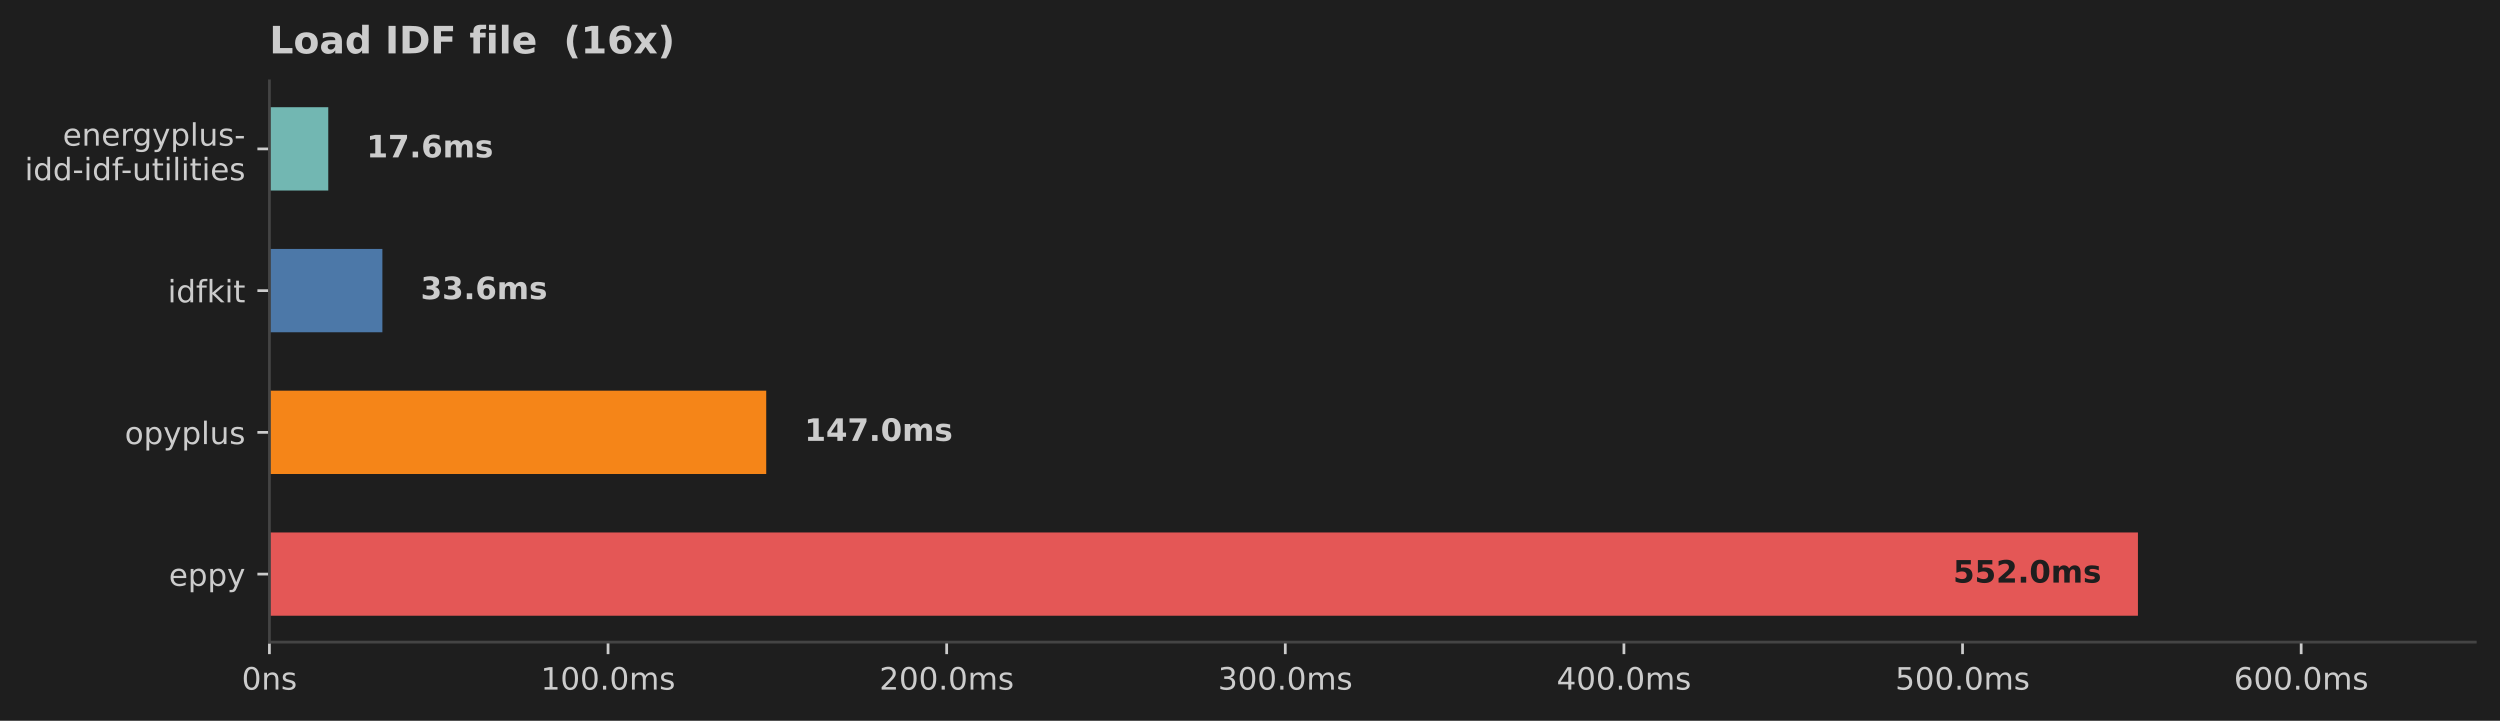
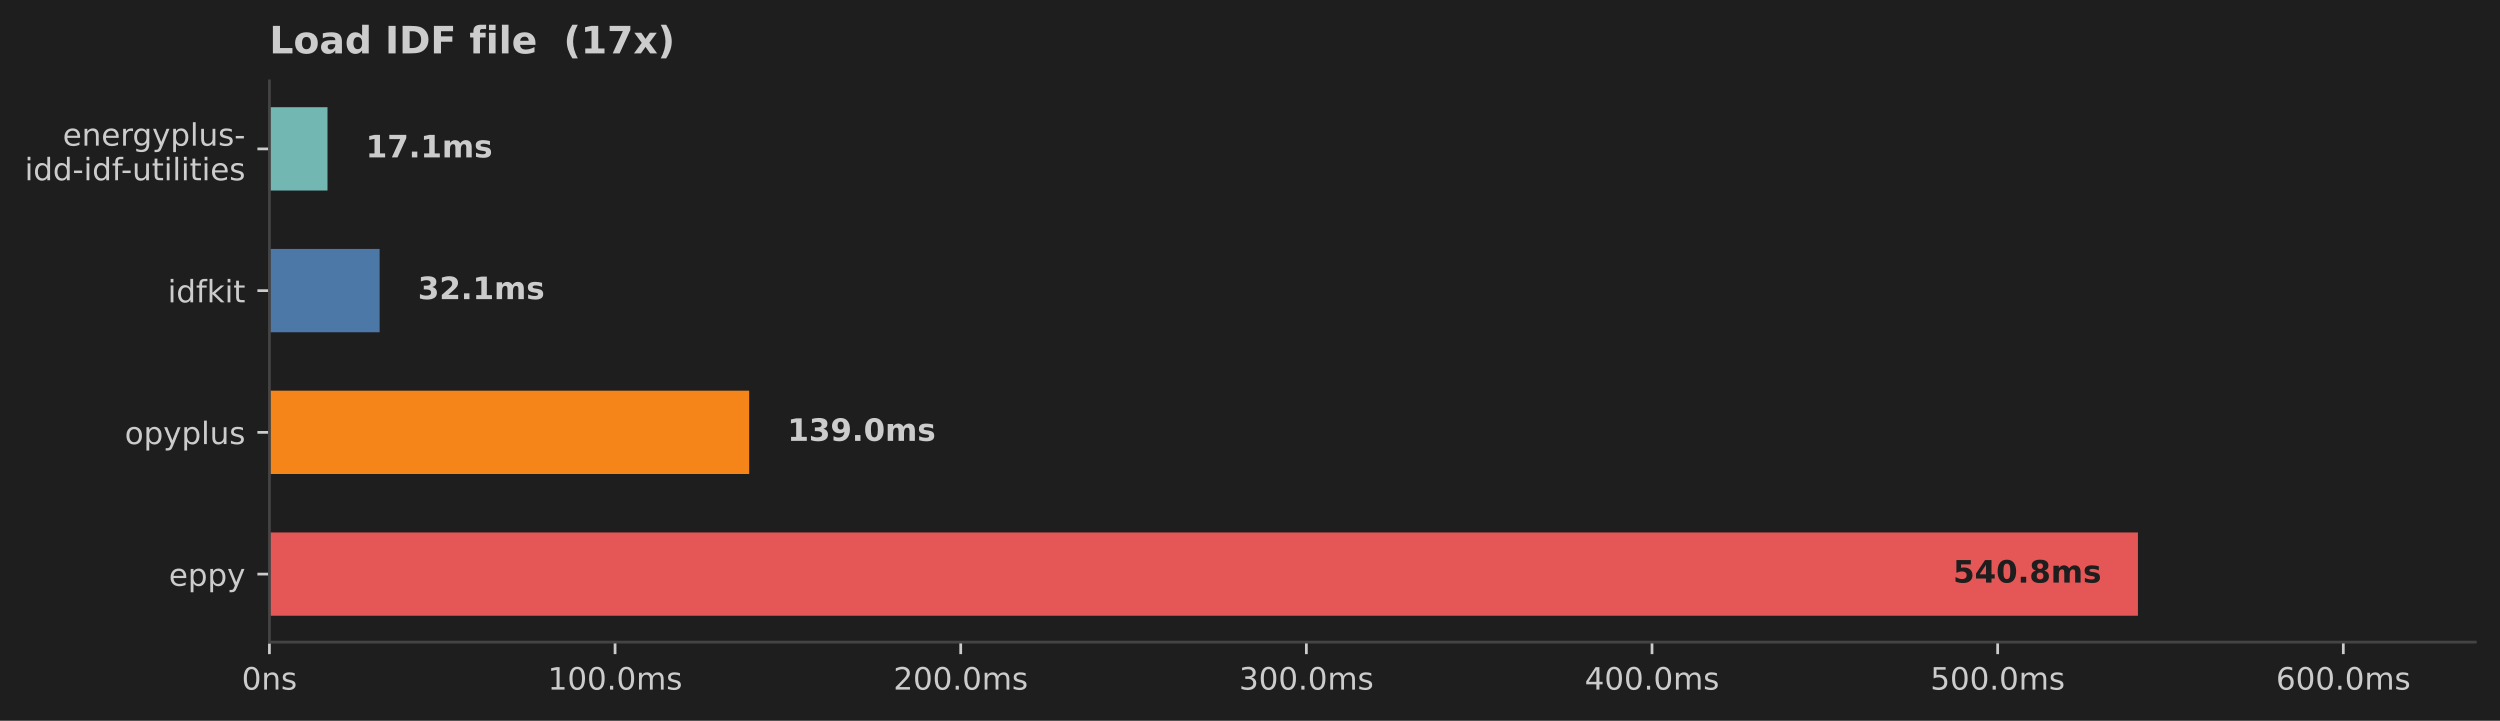
<svg xmlns="http://www.w3.org/2000/svg" xmlns:xlink="http://www.w3.org/1999/xlink" width="728.4pt" height="210pt" viewBox="0 0 728.4 210" version="1.1">
  <defs>
    <style type="text/css">*{stroke-linejoin: round; stroke-linecap: butt}</style>
  </defs>
  <g id="figure_1">
    <g id="patch_1">
      <path d="M 0 210 L 728.4 210 L 728.4 -0 L 0 -0 z " style="fill: #1e1e1e" />
    </g>
    <g id="axes_1">
      <g id="patch_2">
        <path d="M 78.497 187.089 L 721.2 187.089 L 721.2 23.558 L 78.497 23.558 z " style="fill: #1e1e1e" />
      </g>
      <g id="patch_3">
-         <path d="M 78.497 30.992 L 95.894 30.992 L 95.894 55.769 L 78.497 55.769 z " clip-path="url(#p47172f1714)" style="fill: #72b7b2; stroke: #1e1e1e; stroke-width: 0.5; stroke-linejoin: miter" />
+         <path d="M 78.497 30.992 L 95.671 30.992 L 95.671 55.769 L 78.497 55.769 z " clip-path="url(#pecf64090fb)" style="fill: #72b7b2; stroke: #1e1e1e; stroke-width: 0.5; stroke-linejoin: miter" />
      </g>
      <g id="patch_4">
-         <path d="M 78.497 72.287 L 111.663 72.287 L 111.663 97.065 L 78.497 97.065 z " clip-path="url(#p47172f1714)" style="fill: #4c78a8; stroke: #1e1e1e; stroke-width: 0.5; stroke-linejoin: miter" />
+         <path d="M 78.497 72.287 L 110.858 72.287 L 110.858 97.065 L 78.497 97.065 z " clip-path="url(#pecf64090fb)" style="fill: #4c78a8; stroke: #1e1e1e; stroke-width: 0.5; stroke-linejoin: miter" />
      </g>
      <g id="patch_5">
-         <path d="M 78.497 113.583 L 223.497 113.583 L 223.497 138.36 L 78.497 138.36 z " clip-path="url(#p47172f1714)" style="fill: #f58518; stroke: #1e1e1e; stroke-width: 0.5; stroke-linejoin: miter" />
+         <path d="M 78.497 113.583 L 218.531 113.583 L 218.531 138.36 L 78.497 138.36 z " clip-path="url(#pecf64090fb)" style="fill: #f58518; stroke: #1e1e1e; stroke-width: 0.5; stroke-linejoin: miter" />
      </g>
      <g id="patch_6">
-         <path d="M 78.497 154.879 L 623.16 154.879 L 623.16 179.656 L 78.497 179.656 z " clip-path="url(#p47172f1714)" style="fill: #e45756; stroke: #1e1e1e; stroke-width: 0.5; stroke-linejoin: miter" />
+         <path d="M 78.497 154.879 L 623.16 154.879 L 623.16 179.656 L 78.497 179.656 z " clip-path="url(#pecf64090fb)" style="fill: #e45756; stroke: #1e1e1e; stroke-width: 0.5; stroke-linejoin: miter" />
      </g>
      <g id="matplotlib.axis_1">
        <g id="xtick_1">
          <g id="line2d_1">
            <defs>
-               <path id="m6f7e7a1a99" d="M 0 0 L 0 3.5 " style="stroke: #cccccc; stroke-width: 0.8" />
+               <path id="m6ef73c46e0" d="M 0 0 L 0 3.5 " style="stroke: #cccccc; stroke-width: 0.8" />
            </defs>
            <g>
-               <use xlink:href="#m6f7e7a1a99" x="78.497" y="187.089" style="fill: #cccccc; stroke: #cccccc; stroke-width: 0.8" />
+               <use xlink:href="#m6ef73c46e0" x="78.497" y="187.089" style="fill: #cccccc; stroke: #cccccc; stroke-width: 0.8" />
            </g>
          </g>
          <g id="text_1">
            <g style="fill: #cccccc" transform="translate(70.43734 200.9278) scale(0.09 -0.09)">
              <defs>
                <path id="DejaVuSans-30" d="M 2034 4250 Q 1547 4250 1301 3770 Q 1056 3291 1056 2328 Q 1056 1369 1301 889 Q 1547 409 2034 409 Q 2525 409 2770 889 Q 3016 1369 3016 2328 Q 3016 3291 2770 3770 Q 2525 4250 2034 4250 z M 2034 4750 Q 2819 4750 3233 4129 Q 3647 3509 3647 2328 Q 3647 1150 3233 529 Q 2819 -91 2034 -91 Q 1250 -91 836 529 Q 422 1150 422 2328 Q 422 3509 836 4129 Q 1250 4750 2034 4750 z " transform="scale(0.015625)" />
                <path id="DejaVuSans-6e" d="M 3513 2113 L 3513 0 L 2938 0 L 2938 2094 Q 2938 2591 2744 2837 Q 2550 3084 2163 3084 Q 1697 3084 1428 2787 Q 1159 2491 1159 1978 L 1159 0 L 581 0 L 581 3500 L 1159 3500 L 1159 2956 Q 1366 3272 1645 3428 Q 1925 3584 2291 3584 Q 2894 3584 3203 3211 Q 3513 2838 3513 2113 z " transform="scale(0.015625)" />
                <path id="DejaVuSans-73" d="M 2834 3397 L 2834 2853 Q 2591 2978 2328 3040 Q 2066 3103 1784 3103 Q 1356 3103 1142 2972 Q 928 2841 928 2578 Q 928 2378 1081 2264 Q 1234 2150 1697 2047 L 1894 2003 Q 2506 1872 2764 1633 Q 3022 1394 3022 966 Q 3022 478 2636 193 Q 2250 -91 1575 -91 Q 1294 -91 989 -36 Q 684 19 347 128 L 347 722 Q 666 556 975 473 Q 1284 391 1588 391 Q 1994 391 2212 530 Q 2431 669 2431 922 Q 2431 1156 2273 1281 Q 2116 1406 1581 1522 L 1381 1569 Q 847 1681 609 1914 Q 372 2147 372 2553 Q 372 3047 722 3315 Q 1072 3584 1716 3584 Q 2034 3584 2315 3537 Q 2597 3491 2834 3397 z " transform="scale(0.015625)" />
              </defs>
              <use xlink:href="#DejaVuSans-30" />
              <use xlink:href="#DejaVuSans-6e" transform="translate(63.62305 0)" />
              <use xlink:href="#DejaVuSans-73" transform="translate(127.002 0)" />
            </g>
          </g>
        </g>
        <g id="xtick_2">
          <g id="line2d_2">
            <g>
-               <use xlink:href="#m6f7e7a1a99" x="177.159" y="187.089" style="fill: #cccccc; stroke: #cccccc; stroke-width: 0.8" />
+               <use xlink:href="#m6ef73c46e0" x="179.205" y="187.089" style="fill: #cccccc; stroke: #cccccc; stroke-width: 0.8" />
            </g>
          </g>
          <g id="text_2">
-             <g style="fill: #cccccc" transform="translate(157.5487 200.9278) scale(0.09 -0.09)">
+             <g style="fill: #cccccc" transform="translate(159.5949 200.9278) scale(0.09 -0.09)">
              <defs>
                <path id="DejaVuSans-31" d="M 794 531 L 1825 531 L 1825 4091 L 703 3866 L 703 4441 L 1819 4666 L 2450 4666 L 2450 531 L 3481 531 L 3481 0 L 794 0 L 794 531 z " transform="scale(0.015625)" />
                <path id="DejaVuSans-2e" d="M 684 794 L 1344 794 L 1344 0 L 684 0 L 684 794 z " transform="scale(0.015625)" />
                <path id="DejaVuSans-6d" d="M 3328 2828 Q 3544 3216 3844 3400 Q 4144 3584 4550 3584 Q 5097 3584 5394 3201 Q 5691 2819 5691 2113 L 5691 0 L 5113 0 L 5113 2094 Q 5113 2597 4934 2840 Q 4756 3084 4391 3084 Q 3944 3084 3684 2787 Q 3425 2491 3425 1978 L 3425 0 L 2847 0 L 2847 2094 Q 2847 2600 2669 2842 Q 2491 3084 2119 3084 Q 1678 3084 1418 2786 Q 1159 2488 1159 1978 L 1159 0 L 581 0 L 581 3500 L 1159 3500 L 1159 2956 Q 1356 3278 1631 3431 Q 1906 3584 2284 3584 Q 2666 3584 2933 3390 Q 3200 3197 3328 2828 z " transform="scale(0.015625)" />
              </defs>
              <use xlink:href="#DejaVuSans-31" />
              <use xlink:href="#DejaVuSans-30" transform="translate(63.62305 0)" />
              <use xlink:href="#DejaVuSans-30" transform="translate(127.2461 0)" />
              <use xlink:href="#DejaVuSans-2e" transform="translate(190.8691 0)" />
              <use xlink:href="#DejaVuSans-30" transform="translate(222.6562 0)" />
              <use xlink:href="#DejaVuSans-6d" transform="translate(286.2793 0)" />
              <use xlink:href="#DejaVuSans-73" transform="translate(383.6914 0)" />
            </g>
          </g>
        </g>
        <g id="xtick_3">
          <g id="line2d_3">
            <g>
-               <use xlink:href="#m6f7e7a1a99" x="275.821" y="187.089" style="fill: #cccccc; stroke: #cccccc; stroke-width: 0.8" />
+               <use xlink:href="#m6ef73c46e0" x="279.914" y="187.089" style="fill: #cccccc; stroke: #cccccc; stroke-width: 0.8" />
            </g>
          </g>
          <g id="text_3">
-             <g style="fill: #cccccc" transform="translate(256.2109 200.9278) scale(0.09 -0.09)">
+             <g style="fill: #cccccc" transform="translate(260.3034 200.9278) scale(0.09 -0.09)">
              <defs>
                <path id="DejaVuSans-32" d="M 1228 531 L 3431 531 L 3431 0 L 469 0 L 469 531 Q 828 903 1448 1529 Q 2069 2156 2228 2338 Q 2531 2678 2651 2914 Q 2772 3150 2772 3378 Q 2772 3750 2511 3984 Q 2250 4219 1831 4219 Q 1534 4219 1204 4116 Q 875 4013 500 3803 L 500 4441 Q 881 4594 1212 4672 Q 1544 4750 1819 4750 Q 2544 4750 2975 4387 Q 3406 4025 3406 3419 Q 3406 3131 3298 2873 Q 3191 2616 2906 2266 Q 2828 2175 2409 1742 Q 1991 1309 1228 531 z " transform="scale(0.015625)" />
              </defs>
              <use xlink:href="#DejaVuSans-32" />
              <use xlink:href="#DejaVuSans-30" transform="translate(63.62305 0)" />
              <use xlink:href="#DejaVuSans-30" transform="translate(127.2461 0)" />
              <use xlink:href="#DejaVuSans-2e" transform="translate(190.8691 0)" />
              <use xlink:href="#DejaVuSans-30" transform="translate(222.6562 0)" />
              <use xlink:href="#DejaVuSans-6d" transform="translate(286.2793 0)" />
              <use xlink:href="#DejaVuSans-73" transform="translate(383.6914 0)" />
            </g>
          </g>
        </g>
        <g id="xtick_4">
          <g id="line2d_4">
            <g>
-               <use xlink:href="#m6f7e7a1a99" x="374.483" y="187.089" style="fill: #cccccc; stroke: #cccccc; stroke-width: 0.8" />
+               <use xlink:href="#m6ef73c46e0" x="380.622" y="187.089" style="fill: #cccccc; stroke: #cccccc; stroke-width: 0.8" />
            </g>
          </g>
          <g id="text_4">
-             <g style="fill: #cccccc" transform="translate(354.8732 200.9278) scale(0.09 -0.09)">
+             <g style="fill: #cccccc" transform="translate(361.0119 200.9278) scale(0.09 -0.09)">
              <defs>
                <path id="DejaVuSans-33" d="M 2597 2516 Q 3050 2419 3304 2112 Q 3559 1806 3559 1356 Q 3559 666 3084 287 Q 2609 -91 1734 -91 Q 1441 -91 1130 -33 Q 819 25 488 141 L 488 750 Q 750 597 1062 519 Q 1375 441 1716 441 Q 2309 441 2620 675 Q 2931 909 2931 1356 Q 2931 1769 2642 2001 Q 2353 2234 1838 2234 L 1294 2234 L 1294 2753 L 1863 2753 Q 2328 2753 2575 2939 Q 2822 3125 2822 3475 Q 2822 3834 2567 4026 Q 2313 4219 1838 4219 Q 1578 4219 1281 4162 Q 984 4106 628 3988 L 628 4550 Q 988 4650 1302 4700 Q 1616 4750 1894 4750 Q 2613 4750 3031 4423 Q 3450 4097 3450 3541 Q 3450 3153 3228 2886 Q 3006 2619 2597 2516 z " transform="scale(0.015625)" />
              </defs>
              <use xlink:href="#DejaVuSans-33" />
              <use xlink:href="#DejaVuSans-30" transform="translate(63.62305 0)" />
              <use xlink:href="#DejaVuSans-30" transform="translate(127.2461 0)" />
              <use xlink:href="#DejaVuSans-2e" transform="translate(190.8691 0)" />
              <use xlink:href="#DejaVuSans-30" transform="translate(222.6562 0)" />
              <use xlink:href="#DejaVuSans-6d" transform="translate(286.2793 0)" />
              <use xlink:href="#DejaVuSans-73" transform="translate(383.6914 0)" />
            </g>
          </g>
        </g>
        <g id="xtick_5">
          <g id="line2d_5">
            <g>
-               <use xlink:href="#m6f7e7a1a99" x="473.146" y="187.089" style="fill: #cccccc; stroke: #cccccc; stroke-width: 0.8" />
+               <use xlink:href="#m6ef73c46e0" x="481.331" y="187.089" style="fill: #cccccc; stroke: #cccccc; stroke-width: 0.8" />
            </g>
          </g>
          <g id="text_5">
-             <g style="fill: #cccccc" transform="translate(453.5355 200.9278) scale(0.09 -0.09)">
+             <g style="fill: #cccccc" transform="translate(461.7204 200.9278) scale(0.09 -0.09)">
              <defs>
                <path id="DejaVuSans-34" d="M 2419 4116 L 825 1625 L 2419 1625 L 2419 4116 z M 2253 4666 L 3047 4666 L 3047 1625 L 3713 1625 L 3713 1100 L 3047 1100 L 3047 0 L 2419 0 L 2419 1100 L 313 1100 L 313 1709 L 2253 4666 z " transform="scale(0.015625)" />
              </defs>
              <use xlink:href="#DejaVuSans-34" />
              <use xlink:href="#DejaVuSans-30" transform="translate(63.62305 0)" />
              <use xlink:href="#DejaVuSans-30" transform="translate(127.2461 0)" />
              <use xlink:href="#DejaVuSans-2e" transform="translate(190.8691 0)" />
              <use xlink:href="#DejaVuSans-30" transform="translate(222.6562 0)" />
              <use xlink:href="#DejaVuSans-6d" transform="translate(286.2793 0)" />
              <use xlink:href="#DejaVuSans-73" transform="translate(383.6914 0)" />
            </g>
          </g>
        </g>
        <g id="xtick_6">
          <g id="line2d_6">
            <g>
-               <use xlink:href="#m6f7e7a1a99" x="571.808" y="187.089" style="fill: #cccccc; stroke: #cccccc; stroke-width: 0.8" />
+               <use xlink:href="#m6ef73c46e0" x="582.039" y="187.089" style="fill: #cccccc; stroke: #cccccc; stroke-width: 0.8" />
            </g>
          </g>
          <g id="text_6">
-             <g style="fill: #cccccc" transform="translate(552.1977 200.9278) scale(0.09 -0.09)">
+             <g style="fill: #cccccc" transform="translate(562.4289 200.9278) scale(0.09 -0.09)">
              <defs>
                <path id="DejaVuSans-35" d="M 691 4666 L 3169 4666 L 3169 4134 L 1269 4134 L 1269 2991 Q 1406 3038 1543 3061 Q 1681 3084 1819 3084 Q 2600 3084 3056 2656 Q 3513 2228 3513 1497 Q 3513 744 3044 326 Q 2575 -91 1722 -91 Q 1428 -91 1123 -41 Q 819 9 494 109 L 494 744 Q 775 591 1075 516 Q 1375 441 1709 441 Q 2250 441 2565 725 Q 2881 1009 2881 1497 Q 2881 1984 2565 2268 Q 2250 2553 1709 2553 Q 1456 2553 1204 2497 Q 953 2441 691 2322 L 691 4666 z " transform="scale(0.015625)" />
              </defs>
              <use xlink:href="#DejaVuSans-35" />
              <use xlink:href="#DejaVuSans-30" transform="translate(63.62305 0)" />
              <use xlink:href="#DejaVuSans-30" transform="translate(127.2461 0)" />
              <use xlink:href="#DejaVuSans-2e" transform="translate(190.8691 0)" />
              <use xlink:href="#DejaVuSans-30" transform="translate(222.6562 0)" />
              <use xlink:href="#DejaVuSans-6d" transform="translate(286.2793 0)" />
              <use xlink:href="#DejaVuSans-73" transform="translate(383.6914 0)" />
            </g>
          </g>
        </g>
        <g id="xtick_7">
          <g id="line2d_7">
            <g>
-               <use xlink:href="#m6f7e7a1a99" x="670.47" y="187.089" style="fill: #cccccc; stroke: #cccccc; stroke-width: 0.8" />
+               <use xlink:href="#m6ef73c46e0" x="682.748" y="187.089" style="fill: #cccccc; stroke: #cccccc; stroke-width: 0.8" />
            </g>
          </g>
          <g id="text_7">
-             <g style="fill: #cccccc" transform="translate(650.86 200.9278) scale(0.09 -0.09)">
+             <g style="fill: #cccccc" transform="translate(663.1374 200.9278) scale(0.09 -0.09)">
              <defs>
                <path id="DejaVuSans-36" d="M 2113 2584 Q 1688 2584 1439 2293 Q 1191 2003 1191 1497 Q 1191 994 1439 701 Q 1688 409 2113 409 Q 2538 409 2786 701 Q 3034 994 3034 1497 Q 3034 2003 2786 2293 Q 2538 2584 2113 2584 z M 3366 4563 L 3366 3988 Q 3128 4100 2886 4159 Q 2644 4219 2406 4219 Q 1781 4219 1451 3797 Q 1122 3375 1075 2522 Q 1259 2794 1537 2939 Q 1816 3084 2150 3084 Q 2853 3084 3261 2657 Q 3669 2231 3669 1497 Q 3669 778 3244 343 Q 2819 -91 2113 -91 Q 1303 -91 875 529 Q 447 1150 447 2328 Q 447 3434 972 4092 Q 1497 4750 2381 4750 Q 2619 4750 2861 4703 Q 3103 4656 3366 4563 z " transform="scale(0.015625)" />
              </defs>
              <use xlink:href="#DejaVuSans-36" />
              <use xlink:href="#DejaVuSans-30" transform="translate(63.62305 0)" />
              <use xlink:href="#DejaVuSans-30" transform="translate(127.2461 0)" />
              <use xlink:href="#DejaVuSans-2e" transform="translate(190.8691 0)" />
              <use xlink:href="#DejaVuSans-30" transform="translate(222.6562 0)" />
              <use xlink:href="#DejaVuSans-6d" transform="translate(286.2793 0)" />
              <use xlink:href="#DejaVuSans-73" transform="translate(383.6914 0)" />
            </g>
          </g>
        </g>
      </g>
      <g id="matplotlib.axis_2">
        <g id="ytick_1">
          <g id="line2d_8">
            <defs>
-               <path id="m6ae7316951" d="M 0 0 L -3.5 0 " style="stroke: #cccccc; stroke-width: 0.8" />
+               <path id="mb69cc8c221" d="M 0 0 L -3.5 0 " style="stroke: #cccccc; stroke-width: 0.8" />
            </defs>
            <g>
-               <use xlink:href="#m6ae7316951" x="78.497" y="43.38" style="fill: #cccccc; stroke: #cccccc; stroke-width: 0.8" />
+               <use xlink:href="#mb69cc8c221" x="78.497" y="43.38" style="fill: #cccccc; stroke: #cccccc; stroke-width: 0.8" />
            </g>
          </g>
          <g id="text_8">
            <g style="fill: #cccccc" transform="translate(18.28125 42.44435) scale(0.09 -0.09)">
              <defs>
                <path id="DejaVuSans-65" d="M 3597 1894 L 3597 1613 L 953 1613 Q 991 1019 1311 708 Q 1631 397 2203 397 Q 2534 397 2845 478 Q 3156 559 3463 722 L 3463 178 Q 3153 47 2828 -22 Q 2503 -91 2169 -91 Q 1331 -91 842 396 Q 353 884 353 1716 Q 353 2575 817 3079 Q 1281 3584 2069 3584 Q 2775 3584 3186 3129 Q 3597 2675 3597 1894 z M 3022 2063 Q 3016 2534 2758 2815 Q 2500 3097 2075 3097 Q 1594 3097 1305 2825 Q 1016 2553 972 2059 L 3022 2063 z " transform="scale(0.015625)" />
                <path id="DejaVuSans-72" d="M 2631 2963 Q 2534 3019 2420 3045 Q 2306 3072 2169 3072 Q 1681 3072 1420 2755 Q 1159 2438 1159 1844 L 1159 0 L 581 0 L 581 3500 L 1159 3500 L 1159 2956 Q 1341 3275 1631 3429 Q 1922 3584 2338 3584 Q 2397 3584 2469 3576 Q 2541 3569 2628 3553 L 2631 2963 z " transform="scale(0.015625)" />
                <path id="DejaVuSans-67" d="M 2906 1791 Q 2906 2416 2648 2759 Q 2391 3103 1925 3103 Q 1463 3103 1205 2759 Q 947 2416 947 1791 Q 947 1169 1205 825 Q 1463 481 1925 481 Q 2391 481 2648 825 Q 2906 1169 2906 1791 z M 3481 434 Q 3481 -459 3084 -895 Q 2688 -1331 1869 -1331 Q 1566 -1331 1297 -1286 Q 1028 -1241 775 -1147 L 775 -588 Q 1028 -725 1275 -790 Q 1522 -856 1778 -856 Q 2344 -856 2625 -561 Q 2906 -266 2906 331 L 2906 616 Q 2728 306 2450 153 Q 2172 0 1784 0 Q 1141 0 747 490 Q 353 981 353 1791 Q 353 2603 747 3093 Q 1141 3584 1784 3584 Q 2172 3584 2450 3431 Q 2728 3278 2906 2969 L 2906 3500 L 3481 3500 L 3481 434 z " transform="scale(0.015625)" />
                <path id="DejaVuSans-79" d="M 2059 -325 Q 1816 -950 1584 -1140 Q 1353 -1331 966 -1331 L 506 -1331 L 506 -850 L 844 -850 Q 1081 -850 1212 -737 Q 1344 -625 1503 -206 L 1606 56 L 191 3500 L 800 3500 L 1894 763 L 2988 3500 L 3597 3500 L 2059 -325 z " transform="scale(0.015625)" />
                <path id="DejaVuSans-70" d="M 1159 525 L 1159 -1331 L 581 -1331 L 581 3500 L 1159 3500 L 1159 2969 Q 1341 3281 1617 3432 Q 1894 3584 2278 3584 Q 2916 3584 3314 3078 Q 3713 2572 3713 1747 Q 3713 922 3314 415 Q 2916 -91 2278 -91 Q 1894 -91 1617 61 Q 1341 213 1159 525 z M 3116 1747 Q 3116 2381 2855 2742 Q 2594 3103 2138 3103 Q 1681 3103 1420 2742 Q 1159 2381 1159 1747 Q 1159 1113 1420 752 Q 1681 391 2138 391 Q 2594 391 2855 752 Q 3116 1113 3116 1747 z " transform="scale(0.015625)" />
                <path id="DejaVuSans-6c" d="M 603 4863 L 1178 4863 L 1178 0 L 603 0 L 603 4863 z " transform="scale(0.015625)" />
                <path id="DejaVuSans-75" d="M 544 1381 L 544 3500 L 1119 3500 L 1119 1403 Q 1119 906 1312 657 Q 1506 409 1894 409 Q 2359 409 2629 706 Q 2900 1003 2900 1516 L 2900 3500 L 3475 3500 L 3475 0 L 2900 0 L 2900 538 Q 2691 219 2414 64 Q 2138 -91 1772 -91 Q 1169 -91 856 284 Q 544 659 544 1381 z M 1991 3584 L 1991 3584 z " transform="scale(0.015625)" />
                <path id="DejaVuSans-2d" d="M 313 2009 L 1997 2009 L 1997 1497 L 313 1497 L 313 2009 z " transform="scale(0.015625)" />
              </defs>
              <use xlink:href="#DejaVuSans-65" />
              <use xlink:href="#DejaVuSans-6e" transform="translate(61.52344 0)" />
              <use xlink:href="#DejaVuSans-65" transform="translate(124.9023 0)" />
              <use xlink:href="#DejaVuSans-72" transform="translate(186.4258 0)" />
              <use xlink:href="#DejaVuSans-67" transform="translate(225.7891 0)" />
              <use xlink:href="#DejaVuSans-79" transform="translate(289.2656 0)" />
              <use xlink:href="#DejaVuSans-70" transform="translate(348.4453 0)" />
              <use xlink:href="#DejaVuSans-6c" transform="translate(411.9219 0)" />
              <use xlink:href="#DejaVuSans-75" transform="translate(439.7051 0)" />
              <use xlink:href="#DejaVuSans-73" transform="translate(503.084 0)" />
              <use xlink:href="#DejaVuSans-2d" transform="translate(555.1836 0)" />
            </g>
            <g style="fill: #cccccc" transform="translate(7.2 52.52238) scale(0.09 -0.09)">
              <defs>
                <path id="DejaVuSans-69" d="M 603 3500 L 1178 3500 L 1178 0 L 603 0 L 603 3500 z M 603 4863 L 1178 4863 L 1178 4134 L 603 4134 L 603 4863 z " transform="scale(0.015625)" />
                <path id="DejaVuSans-64" d="M 2906 2969 L 2906 4863 L 3481 4863 L 3481 0 L 2906 0 L 2906 525 Q 2725 213 2448 61 Q 2172 -91 1784 -91 Q 1150 -91 751 415 Q 353 922 353 1747 Q 353 2572 751 3078 Q 1150 3584 1784 3584 Q 2172 3584 2448 3432 Q 2725 3281 2906 2969 z M 947 1747 Q 947 1113 1208 752 Q 1469 391 1925 391 Q 2381 391 2643 752 Q 2906 1113 2906 1747 Q 2906 2381 2643 2742 Q 2381 3103 1925 3103 Q 1469 3103 1208 2742 Q 947 2381 947 1747 z " transform="scale(0.015625)" />
                <path id="DejaVuSans-66" d="M 2375 4863 L 2375 4384 L 1825 4384 Q 1516 4384 1395 4259 Q 1275 4134 1275 3809 L 1275 3500 L 2222 3500 L 2222 3053 L 1275 3053 L 1275 0 L 697 0 L 697 3053 L 147 3053 L 147 3500 L 697 3500 L 697 3744 Q 697 4328 969 4595 Q 1241 4863 1831 4863 L 2375 4863 z " transform="scale(0.015625)" />
                <path id="DejaVuSans-74" d="M 1172 4494 L 1172 3500 L 2356 3500 L 2356 3053 L 1172 3053 L 1172 1153 Q 1172 725 1289 603 Q 1406 481 1766 481 L 2356 481 L 2356 0 L 1766 0 Q 1100 0 847 248 Q 594 497 594 1153 L 594 3053 L 172 3053 L 172 3500 L 594 3500 L 594 4494 L 1172 4494 z " transform="scale(0.015625)" />
              </defs>
              <use xlink:href="#DejaVuSans-69" />
              <use xlink:href="#DejaVuSans-64" transform="translate(27.7832 0)" />
              <use xlink:href="#DejaVuSans-64" transform="translate(91.25977 0)" />
              <use xlink:href="#DejaVuSans-2d" transform="translate(154.7363 0)" />
              <use xlink:href="#DejaVuSans-69" transform="translate(190.8203 0)" />
              <use xlink:href="#DejaVuSans-64" transform="translate(218.6035 0)" />
              <use xlink:href="#DejaVuSans-66" transform="translate(282.0801 0)" />
              <use xlink:href="#DejaVuSans-2d" transform="translate(311.7852 0)" />
              <use xlink:href="#DejaVuSans-75" transform="translate(347.8691 0)" />
              <use xlink:href="#DejaVuSans-74" transform="translate(411.248 0)" />
              <use xlink:href="#DejaVuSans-69" transform="translate(450.457 0)" />
              <use xlink:href="#DejaVuSans-6c" transform="translate(478.2402 0)" />
              <use xlink:href="#DejaVuSans-69" transform="translate(506.0234 0)" />
              <use xlink:href="#DejaVuSans-74" transform="translate(533.8066 0)" />
              <use xlink:href="#DejaVuSans-69" transform="translate(573.0156 0)" />
              <use xlink:href="#DejaVuSans-65" transform="translate(600.7988 0)" />
              <use xlink:href="#DejaVuSans-73" transform="translate(662.3223 0)" />
            </g>
          </g>
        </g>
        <g id="ytick_2">
          <g id="line2d_9">
            <g>
-               <use xlink:href="#m6ae7316951" x="78.497" y="84.676" style="fill: #cccccc; stroke: #cccccc; stroke-width: 0.8" />
+               <use xlink:href="#mb69cc8c221" x="78.497" y="84.676" style="fill: #cccccc; stroke: #cccccc; stroke-width: 0.8" />
            </g>
          </g>
          <g id="text_9">
            <g style="fill: #cccccc" transform="translate(48.87422 88.0952) scale(0.09 -0.09)">
              <defs>
                <path id="DejaVuSans-6b" d="M 581 4863 L 1159 4863 L 1159 1991 L 2875 3500 L 3609 3500 L 1753 1863 L 3688 0 L 2938 0 L 1159 1709 L 1159 0 L 581 0 L 581 4863 z " transform="scale(0.015625)" />
              </defs>
              <use xlink:href="#DejaVuSans-69" />
              <use xlink:href="#DejaVuSans-64" transform="translate(27.7832 0)" />
              <use xlink:href="#DejaVuSans-66" transform="translate(91.25977 0)" />
              <use xlink:href="#DejaVuSans-6b" transform="translate(126.4648 0)" />
              <use xlink:href="#DejaVuSans-69" transform="translate(184.375 0)" />
              <use xlink:href="#DejaVuSans-74" transform="translate(212.1582 0)" />
            </g>
          </g>
        </g>
        <g id="ytick_3">
          <g id="line2d_10">
            <g>
-               <use xlink:href="#m6ae7316951" x="78.497" y="125.972" style="fill: #cccccc; stroke: #cccccc; stroke-width: 0.8" />
+               <use xlink:href="#mb69cc8c221" x="78.497" y="125.972" style="fill: #cccccc; stroke: #cccccc; stroke-width: 0.8" />
            </g>
          </g>
          <g id="text_10">
            <g style="fill: #cccccc" transform="translate(36.34313 129.3909) scale(0.09 -0.09)">
              <defs>
                <path id="DejaVuSans-6f" d="M 1959 3097 Q 1497 3097 1228 2736 Q 959 2375 959 1747 Q 959 1119 1226 758 Q 1494 397 1959 397 Q 2419 397 2687 759 Q 2956 1122 2956 1747 Q 2956 2369 2687 2733 Q 2419 3097 1959 3097 z M 1959 3584 Q 2709 3584 3137 3096 Q 3566 2609 3566 1747 Q 3566 888 3137 398 Q 2709 -91 1959 -91 Q 1206 -91 779 398 Q 353 888 353 1747 Q 353 2609 779 3096 Q 1206 3584 1959 3584 z " transform="scale(0.015625)" />
              </defs>
              <use xlink:href="#DejaVuSans-6f" />
              <use xlink:href="#DejaVuSans-70" transform="translate(61.18164 0)" />
              <use xlink:href="#DejaVuSans-79" transform="translate(124.6582 0)" />
              <use xlink:href="#DejaVuSans-70" transform="translate(183.8379 0)" />
              <use xlink:href="#DejaVuSans-6c" transform="translate(247.3145 0)" />
              <use xlink:href="#DejaVuSans-75" transform="translate(275.0977 0)" />
              <use xlink:href="#DejaVuSans-73" transform="translate(338.4766 0)" />
            </g>
          </g>
        </g>
        <g id="ytick_4">
          <g id="line2d_11">
            <g>
-               <use xlink:href="#m6ae7316951" x="78.497" y="167.267" style="fill: #cccccc; stroke: #cccccc; stroke-width: 0.8" />
+               <use xlink:href="#mb69cc8c221" x="78.497" y="167.267" style="fill: #cccccc; stroke: #cccccc; stroke-width: 0.8" />
            </g>
          </g>
          <g id="text_11">
            <g style="fill: #cccccc" transform="translate(49.20469 170.6866) scale(0.09 -0.09)">
              <use xlink:href="#DejaVuSans-65" />
              <use xlink:href="#DejaVuSans-70" transform="translate(61.52344 0)" />
              <use xlink:href="#DejaVuSans-70" transform="translate(125 0)" />
              <use xlink:href="#DejaVuSans-79" transform="translate(188.4766 0)" />
            </g>
          </g>
        </g>
      </g>
      <g id="patch_7">
        <path d="M 78.497 187.089 L 78.497 23.558 " style="fill: none; stroke: #444444; stroke-width: 0.8; stroke-linejoin: miter; stroke-linecap: square" />
      </g>
      <g id="patch_8">
        <path d="M 78.497 187.089 L 721.2 187.089 " style="fill: none; stroke: #444444; stroke-width: 0.8; stroke-linejoin: miter; stroke-linecap: square" />
      </g>
      <g id="text_12">
-         <g style="fill: #cccccc" transform="translate(106.7869 45.86365) scale(0.09 -0.09)">
+         <g style="fill: #cccccc" transform="translate(106.564 45.86365) scale(0.09 -0.09)">
          <defs>
            <path id="DejaVuSans-Bold-31" d="M 750 831 L 1813 831 L 1813 3847 L 722 3622 L 722 4441 L 1806 4666 L 2950 4666 L 2950 831 L 4013 831 L 4013 0 L 750 0 L 750 831 z " transform="scale(0.015625)" />
            <path id="DejaVuSans-Bold-37" d="M 428 4666 L 3944 4666 L 3944 3988 L 2125 0 L 953 0 L 2675 3781 L 428 3781 L 428 4666 z " transform="scale(0.015625)" />
            <path id="DejaVuSans-Bold-2e" d="M 653 1209 L 1778 1209 L 1778 0 L 653 0 L 653 1209 z " transform="scale(0.015625)" />
-             <path id="DejaVuSans-Bold-36" d="M 2316 2303 Q 2000 2303 1842 2098 Q 1684 1894 1684 1484 Q 1684 1075 1842 870 Q 2000 666 2316 666 Q 2634 666 2792 870 Q 2950 1075 2950 1484 Q 2950 1894 2792 2098 Q 2634 2303 2316 2303 z M 3803 4544 L 3803 3681 Q 3506 3822 3243 3889 Q 2981 3956 2731 3956 Q 2194 3956 1894 3657 Q 1594 3359 1544 2772 Q 1750 2925 1990 3001 Q 2231 3078 2516 3078 Q 3231 3078 3670 2659 Q 4109 2241 4109 1563 Q 4109 813 3618 361 Q 3128 -91 2303 -91 Q 1394 -91 895 523 Q 397 1138 397 2266 Q 397 3422 980 4083 Q 1563 4744 2578 4744 Q 2900 4744 3203 4694 Q 3506 4644 3803 4544 z " transform="scale(0.015625)" />
            <path id="DejaVuSans-Bold-6d" d="M 3781 2919 Q 3994 3244 4286 3414 Q 4578 3584 4928 3584 Q 5531 3584 5847 3212 Q 6163 2841 6163 2131 L 6163 0 L 5038 0 L 5038 1825 Q 5041 1866 5042 1909 Q 5044 1953 5044 2034 Q 5044 2406 4934 2573 Q 4825 2741 4581 2741 Q 4263 2741 4089 2478 Q 3916 2216 3909 1719 L 3909 0 L 2784 0 L 2784 1825 Q 2784 2406 2684 2573 Q 2584 2741 2328 2741 Q 2006 2741 1831 2477 Q 1656 2213 1656 1722 L 1656 0 L 531 0 L 531 3500 L 1656 3500 L 1656 2988 Q 1863 3284 2130 3434 Q 2397 3584 2719 3584 Q 3081 3584 3359 3409 Q 3638 3234 3781 2919 z " transform="scale(0.015625)" />
            <path id="DejaVuSans-Bold-73" d="M 3272 3391 L 3272 2541 Q 2913 2691 2578 2766 Q 2244 2841 1947 2841 Q 1628 2841 1473 2761 Q 1319 2681 1319 2516 Q 1319 2381 1436 2309 Q 1553 2238 1856 2203 L 2053 2175 Q 2913 2066 3209 1816 Q 3506 1566 3506 1031 Q 3506 472 3093 190 Q 2681 -91 1863 -91 Q 1516 -91 1145 -36 Q 775 19 384 128 L 384 978 Q 719 816 1070 734 Q 1422 653 1784 653 Q 2113 653 2278 743 Q 2444 834 2444 1013 Q 2444 1163 2330 1236 Q 2216 1309 1875 1350 L 1678 1375 Q 931 1469 631 1722 Q 331 1975 331 2491 Q 331 3047 712 3315 Q 1094 3584 1881 3584 Q 2191 3584 2531 3537 Q 2872 3491 3272 3391 z " transform="scale(0.015625)" />
          </defs>
          <use xlink:href="#DejaVuSans-Bold-31" />
          <use xlink:href="#DejaVuSans-Bold-37" transform="translate(69.58008 0)" />
          <use xlink:href="#DejaVuSans-Bold-2e" transform="translate(139.1602 0)" />
-           <use xlink:href="#DejaVuSans-Bold-36" transform="translate(177.1484 0)" />
+           <use xlink:href="#DejaVuSans-Bold-31" transform="translate(177.1484 0)" />
          <use xlink:href="#DejaVuSans-Bold-6d" transform="translate(246.7285 0)" />
          <use xlink:href="#DejaVuSans-Bold-73" transform="translate(350.9277 0)" />
        </g>
      </g>
      <g id="text_13">
-         <g style="fill: #cccccc" transform="translate(122.5558 87.15934) scale(0.09 -0.09)">
+         <g style="fill: #cccccc" transform="translate(121.7508 87.15934) scale(0.09 -0.09)">
          <defs>
            <path id="DejaVuSans-Bold-33" d="M 2981 2516 Q 3453 2394 3698 2092 Q 3944 1791 3944 1325 Q 3944 631 3412 270 Q 2881 -91 1863 -91 Q 1503 -91 1142 -33 Q 781 25 428 141 L 428 1069 Q 766 900 1098 814 Q 1431 728 1753 728 Q 2231 728 2486 893 Q 2741 1059 2741 1369 Q 2741 1688 2480 1852 Q 2219 2016 1709 2016 L 1228 2016 L 1228 2791 L 1734 2791 Q 2188 2791 2409 2933 Q 2631 3075 2631 3366 Q 2631 3634 2415 3781 Q 2200 3928 1806 3928 Q 1516 3928 1219 3862 Q 922 3797 628 3669 L 628 4550 Q 984 4650 1334 4700 Q 1684 4750 2022 4750 Q 2931 4750 3382 4451 Q 3834 4153 3834 3553 Q 3834 3144 3618 2883 Q 3403 2622 2981 2516 z " transform="scale(0.015625)" />
+             <path id="DejaVuSans-Bold-32" d="M 1844 884 L 3897 884 L 3897 0 L 506 0 L 506 884 L 2209 2388 Q 2438 2594 2547 2791 Q 2656 2988 2656 3200 Q 2656 3528 2436 3728 Q 2216 3928 1850 3928 Q 1569 3928 1234 3808 Q 900 3688 519 3450 L 519 4475 Q 925 4609 1322 4679 Q 1719 4750 2100 4750 Q 2938 4750 3402 4381 Q 3866 4013 3866 3353 Q 3866 2972 3669 2642 Q 3472 2313 2841 1759 L 1844 884 z " transform="scale(0.015625)" />
          </defs>
          <use xlink:href="#DejaVuSans-Bold-33" />
-           <use xlink:href="#DejaVuSans-Bold-33" transform="translate(69.58008 0)" />
+           <use xlink:href="#DejaVuSans-Bold-32" transform="translate(69.58008 0)" />
          <use xlink:href="#DejaVuSans-Bold-2e" transform="translate(139.1602 0)" />
-           <use xlink:href="#DejaVuSans-Bold-36" transform="translate(177.1484 0)" />
+           <use xlink:href="#DejaVuSans-Bold-31" transform="translate(177.1484 0)" />
          <use xlink:href="#DejaVuSans-Bold-6d" transform="translate(246.7285 0)" />
          <use xlink:href="#DejaVuSans-Bold-73" transform="translate(350.9277 0)" />
        </g>
      </g>
      <g id="text_14">
-         <g style="fill: #cccccc" transform="translate(234.3906 128.455) scale(0.09 -0.09)">
+         <g style="fill: #cccccc" transform="translate(229.4243 128.455) scale(0.09 -0.09)">
          <defs>
-             <path id="DejaVuSans-Bold-34" d="M 2356 3675 L 1038 1722 L 2356 1722 L 2356 3675 z M 2156 4666 L 3494 4666 L 3494 1722 L 4159 1722 L 4159 850 L 3494 850 L 3494 0 L 2356 0 L 2356 850 L 288 850 L 288 1881 L 2156 4666 z " transform="scale(0.015625)" />
+             <path id="DejaVuSans-Bold-39" d="M 641 103 L 641 966 Q 928 831 1190 764 Q 1453 697 1709 697 Q 2247 697 2547 995 Q 2847 1294 2900 1881 Q 2688 1725 2447 1647 Q 2206 1569 1925 1569 Q 1209 1569 770 1986 Q 331 2403 331 3084 Q 331 3838 820 4291 Q 1309 4744 2131 4744 Q 3044 4744 3544 4128 Q 4044 3513 4044 2388 Q 4044 1231 3459 570 Q 2875 -91 1856 -91 Q 1528 -91 1228 -42 Q 928 6 641 103 z M 2125 2350 Q 2441 2350 2600 2554 Q 2759 2759 2759 3169 Q 2759 3575 2600 3781 Q 2441 3988 2125 3988 Q 1809 3988 1650 3781 Q 1491 3575 1491 3169 Q 1491 2759 1650 2554 Q 1809 2350 2125 2350 z " transform="scale(0.015625)" />
            <path id="DejaVuSans-Bold-30" d="M 2944 2338 Q 2944 3213 2780 3570 Q 2616 3928 2228 3928 Q 1841 3928 1675 3570 Q 1509 3213 1509 2338 Q 1509 1453 1675 1090 Q 1841 728 2228 728 Q 2613 728 2778 1090 Q 2944 1453 2944 2338 z M 4147 2328 Q 4147 1169 3647 539 Q 3147 -91 2228 -91 Q 1306 -91 806 539 Q 306 1169 306 2328 Q 306 3491 806 4120 Q 1306 4750 2228 4750 Q 3147 4750 3647 4120 Q 4147 3491 4147 2328 z " transform="scale(0.015625)" />
          </defs>
          <use xlink:href="#DejaVuSans-Bold-31" />
-           <use xlink:href="#DejaVuSans-Bold-34" transform="translate(69.58008 0)" />
-           <use xlink:href="#DejaVuSans-Bold-37" transform="translate(139.1602 0)" />
+           <use xlink:href="#DejaVuSans-Bold-33" transform="translate(69.58008 0)" />
+           <use xlink:href="#DejaVuSans-Bold-39" transform="translate(139.1602 0)" />
          <use xlink:href="#DejaVuSans-Bold-2e" transform="translate(208.7402 0)" />
          <use xlink:href="#DejaVuSans-Bold-30" transform="translate(246.7285 0)" />
          <use xlink:href="#DejaVuSans-Bold-6d" transform="translate(316.3086 0)" />
          <use xlink:href="#DejaVuSans-Bold-73" transform="translate(420.5078 0)" />
        </g>
      </g>
      <g id="text_15">
        <g style="fill: #1e1e1e" transform="translate(569.0654 169.7507) scale(0.09 -0.09)">
          <defs>
            <path id="DejaVuSans-Bold-35" d="M 678 4666 L 3669 4666 L 3669 3781 L 1638 3781 L 1638 3059 Q 1775 3097 1914 3117 Q 2053 3138 2203 3138 Q 3056 3138 3531 2711 Q 4006 2284 4006 1522 Q 4006 766 3489 337 Q 2972 -91 2053 -91 Q 1656 -91 1267 -14 Q 878 63 494 219 L 494 1166 Q 875 947 1217 837 Q 1559 728 1863 728 Q 2300 728 2551 942 Q 2803 1156 2803 1522 Q 2803 1891 2551 2103 Q 2300 2316 1863 2316 Q 1603 2316 1309 2248 Q 1016 2181 678 2041 L 678 4666 z " transform="scale(0.015625)" />
-             <path id="DejaVuSans-Bold-32" d="M 1844 884 L 3897 884 L 3897 0 L 506 0 L 506 884 L 2209 2388 Q 2438 2594 2547 2791 Q 2656 2988 2656 3200 Q 2656 3528 2436 3728 Q 2216 3928 1850 3928 Q 1569 3928 1234 3808 Q 900 3688 519 3450 L 519 4475 Q 925 4609 1322 4679 Q 1719 4750 2100 4750 Q 2938 4750 3402 4381 Q 3866 4013 3866 3353 Q 3866 2972 3669 2642 Q 3472 2313 2841 1759 L 1844 884 z " transform="scale(0.015625)" />
+             <path id="DejaVuSans-Bold-34" d="M 2356 3675 L 1038 1722 L 2356 1722 L 2356 3675 z M 2156 4666 L 3494 4666 L 3494 1722 L 4159 1722 L 4159 850 L 3494 850 L 3494 0 L 2356 0 L 2356 850 L 288 850 L 288 1881 L 2156 4666 z " transform="scale(0.015625)" />
+             <path id="DejaVuSans-Bold-38" d="M 2228 2088 Q 1891 2088 1709 1903 Q 1528 1719 1528 1375 Q 1528 1031 1709 848 Q 1891 666 2228 666 Q 2563 666 2741 848 Q 2919 1031 2919 1375 Q 2919 1722 2741 1905 Q 2563 2088 2228 2088 z M 1350 2484 Q 925 2613 709 2878 Q 494 3144 494 3541 Q 494 4131 934 4440 Q 1375 4750 2228 4750 Q 3075 4750 3515 4442 Q 3956 4134 3956 3541 Q 3956 3144 3739 2878 Q 3522 2613 3097 2484 Q 3572 2353 3814 2058 Q 4056 1763 4056 1313 Q 4056 619 3595 264 Q 3134 -91 2228 -91 Q 1319 -91 855 264 Q 391 619 391 1313 Q 391 1763 633 2058 Q 875 2353 1350 2484 z M 1631 3419 Q 1631 3141 1786 2991 Q 1941 2841 2228 2841 Q 2509 2841 2662 2991 Q 2816 3141 2816 3419 Q 2816 3697 2662 3845 Q 2509 3994 2228 3994 Q 1941 3994 1786 3844 Q 1631 3694 1631 3419 z " transform="scale(0.015625)" />
          </defs>
          <use xlink:href="#DejaVuSans-Bold-35" />
-           <use xlink:href="#DejaVuSans-Bold-35" transform="translate(69.58008 0)" />
-           <use xlink:href="#DejaVuSans-Bold-32" transform="translate(139.1602 0)" />
+           <use xlink:href="#DejaVuSans-Bold-34" transform="translate(69.58008 0)" />
+           <use xlink:href="#DejaVuSans-Bold-30" transform="translate(139.1602 0)" />
          <use xlink:href="#DejaVuSans-Bold-2e" transform="translate(208.7402 0)" />
-           <use xlink:href="#DejaVuSans-Bold-30" transform="translate(246.7285 0)" />
+           <use xlink:href="#DejaVuSans-Bold-38" transform="translate(246.7285 0)" />
          <use xlink:href="#DejaVuSans-Bold-6d" transform="translate(316.3086 0)" />
          <use xlink:href="#DejaVuSans-Bold-73" transform="translate(420.5078 0)" />
        </g>
      </g>
      <g id="text_16">
        <g style="fill: #cccccc" transform="translate(78.49656 15.55828) scale(0.11 -0.11)">
          <defs>
            <path id="DejaVuSans-Bold-4c" d="M 588 4666 L 1791 4666 L 1791 909 L 3903 909 L 3903 0 L 588 0 L 588 4666 z " transform="scale(0.015625)" />
            <path id="DejaVuSans-Bold-6f" d="M 2203 2784 Q 1831 2784 1636 2517 Q 1441 2250 1441 1747 Q 1441 1244 1636 976 Q 1831 709 2203 709 Q 2569 709 2762 976 Q 2956 1244 2956 1747 Q 2956 2250 2762 2517 Q 2569 2784 2203 2784 z M 2203 3584 Q 3106 3584 3614 3096 Q 4122 2609 4122 1747 Q 4122 884 3614 396 Q 3106 -91 2203 -91 Q 1297 -91 786 396 Q 275 884 275 1747 Q 275 2609 786 3096 Q 1297 3584 2203 3584 z " transform="scale(0.015625)" />
            <path id="DejaVuSans-Bold-61" d="M 2106 1575 Q 1756 1575 1579 1456 Q 1403 1338 1403 1106 Q 1403 894 1545 773 Q 1688 653 1941 653 Q 2256 653 2472 879 Q 2688 1106 2688 1447 L 2688 1575 L 2106 1575 z M 3816 1997 L 3816 0 L 2688 0 L 2688 519 Q 2463 200 2181 54 Q 1900 -91 1497 -91 Q 953 -91 614 226 Q 275 544 275 1050 Q 275 1666 698 1953 Q 1122 2241 2028 2241 L 2688 2241 L 2688 2328 Q 2688 2594 2478 2717 Q 2269 2841 1825 2841 Q 1466 2841 1156 2769 Q 847 2697 581 2553 L 581 3406 Q 941 3494 1303 3539 Q 1666 3584 2028 3584 Q 2975 3584 3395 3211 Q 3816 2838 3816 1997 z " transform="scale(0.015625)" />
            <path id="DejaVuSans-Bold-64" d="M 2919 2988 L 2919 4863 L 4044 4863 L 4044 0 L 2919 0 L 2919 506 Q 2688 197 2409 53 Q 2131 -91 1766 -91 Q 1119 -91 703 423 Q 288 938 288 1747 Q 288 2556 703 3070 Q 1119 3584 1766 3584 Q 2128 3584 2408 3439 Q 2688 3294 2919 2988 z M 2181 722 Q 2541 722 2730 984 Q 2919 1247 2919 1747 Q 2919 2247 2730 2509 Q 2541 2772 2181 2772 Q 1825 2772 1636 2509 Q 1447 2247 1447 1747 Q 1447 1247 1636 984 Q 1825 722 2181 722 z " transform="scale(0.015625)" />
            <path id="DejaVuSans-Bold-20" transform="scale(0.015625)" />
            <path id="DejaVuSans-Bold-49" d="M 588 4666 L 1791 4666 L 1791 0 L 588 0 L 588 4666 z " transform="scale(0.015625)" />
            <path id="DejaVuSans-Bold-44" d="M 1791 3756 L 1791 909 L 2222 909 Q 2959 909 3348 1275 Q 3738 1641 3738 2338 Q 3738 3031 3350 3393 Q 2963 3756 2222 3756 L 1791 3756 z M 588 4666 L 1856 4666 Q 2919 4666 3439 4514 Q 3959 4363 4331 4000 Q 4659 3684 4818 3271 Q 4978 2859 4978 2338 Q 4978 1809 4818 1395 Q 4659 981 4331 666 Q 3956 303 3431 151 Q 2906 0 1856 0 L 588 0 L 588 4666 z " transform="scale(0.015625)" />
            <path id="DejaVuSans-Bold-46" d="M 588 4666 L 3834 4666 L 3834 3756 L 1791 3756 L 1791 2888 L 3713 2888 L 3713 1978 L 1791 1978 L 1791 0 L 588 0 L 588 4666 z " transform="scale(0.015625)" />
            <path id="DejaVuSans-Bold-66" d="M 2841 4863 L 2841 4128 L 2222 4128 Q 1984 4128 1890 4042 Q 1797 3956 1797 3744 L 1797 3500 L 2753 3500 L 2753 2700 L 1797 2700 L 1797 0 L 678 0 L 678 2700 L 122 2700 L 122 3500 L 678 3500 L 678 3744 Q 678 4316 997 4589 Q 1316 4863 1984 4863 L 2841 4863 z " transform="scale(0.015625)" />
            <path id="DejaVuSans-Bold-69" d="M 538 3500 L 1656 3500 L 1656 0 L 538 0 L 538 3500 z M 538 4863 L 1656 4863 L 1656 3950 L 538 3950 L 538 4863 z " transform="scale(0.015625)" />
            <path id="DejaVuSans-Bold-6c" d="M 538 4863 L 1656 4863 L 1656 0 L 538 0 L 538 4863 z " transform="scale(0.015625)" />
            <path id="DejaVuSans-Bold-65" d="M 4031 1759 L 4031 1441 L 1416 1441 Q 1456 1047 1700 850 Q 1944 653 2381 653 Q 2734 653 3104 758 Q 3475 863 3866 1075 L 3866 213 Q 3469 63 3072 -14 Q 2675 -91 2278 -91 Q 1328 -91 801 392 Q 275 875 275 1747 Q 275 2603 792 3093 Q 1309 3584 2216 3584 Q 3041 3584 3536 3087 Q 4031 2591 4031 1759 z M 2881 2131 Q 2881 2450 2695 2645 Q 2509 2841 2209 2841 Q 1884 2841 1681 2658 Q 1478 2475 1428 2131 L 2881 2131 z " transform="scale(0.015625)" />
            <path id="DejaVuSans-Bold-28" d="M 2413 -844 L 1484 -844 Q 1006 -72 778 623 Q 550 1319 550 2003 Q 550 2688 779 3389 Q 1009 4091 1484 4856 L 2413 4856 Q 2013 4116 1813 3408 Q 1613 2700 1613 2009 Q 1613 1319 1811 609 Q 2009 -100 2413 -844 z " transform="scale(0.015625)" />
            <path id="DejaVuSans-Bold-78" d="M 1422 1791 L 159 3500 L 1344 3500 L 2059 2463 L 2784 3500 L 3969 3500 L 2706 1797 L 4031 0 L 2847 0 L 2059 1106 L 1281 0 L 97 0 L 1422 1791 z " transform="scale(0.015625)" />
            <path id="DejaVuSans-Bold-29" d="M 513 -844 Q 913 -100 1113 609 Q 1313 1319 1313 2009 Q 1313 2700 1113 3408 Q 913 4116 513 4856 L 1441 4856 Q 1916 4091 2145 3389 Q 2375 2688 2375 2003 Q 2375 1319 2147 623 Q 1919 -72 1441 -844 L 513 -844 z " transform="scale(0.015625)" />
          </defs>
          <use xlink:href="#DejaVuSans-Bold-4c" />
          <use xlink:href="#DejaVuSans-Bold-6f" transform="translate(63.7207 0)" />
          <use xlink:href="#DejaVuSans-Bold-61" transform="translate(132.4219 0)" />
          <use xlink:href="#DejaVuSans-Bold-64" transform="translate(199.9023 0)" />
          <use xlink:href="#DejaVuSans-Bold-20" transform="translate(271.4844 0)" />
          <use xlink:href="#DejaVuSans-Bold-49" transform="translate(306.2988 0)" />
          <use xlink:href="#DejaVuSans-Bold-44" transform="translate(343.5059 0)" />
          <use xlink:href="#DejaVuSans-Bold-46" transform="translate(426.5137 0)" />
          <use xlink:href="#DejaVuSans-Bold-20" transform="translate(494.8242 0)" />
          <use xlink:href="#DejaVuSans-Bold-66" transform="translate(529.6387 0)" />
          <use xlink:href="#DejaVuSans-Bold-69" transform="translate(573.1445 0)" />
          <use xlink:href="#DejaVuSans-Bold-6c" transform="translate(607.4219 0)" />
          <use xlink:href="#DejaVuSans-Bold-65" transform="translate(641.6992 0)" />
          <use xlink:href="#DejaVuSans-Bold-20" transform="translate(709.5215 0)" />
          <use xlink:href="#DejaVuSans-Bold-20" transform="translate(744.3359 0)" />
          <use xlink:href="#DejaVuSans-Bold-28" transform="translate(779.1504 0)" />
          <use xlink:href="#DejaVuSans-Bold-31" transform="translate(824.8535 0)" />
-           <use xlink:href="#DejaVuSans-Bold-36" transform="translate(894.4336 0)" />
+           <use xlink:href="#DejaVuSans-Bold-37" transform="translate(894.4336 0)" />
          <use xlink:href="#DejaVuSans-Bold-78" transform="translate(964.0137 0)" />
          <use xlink:href="#DejaVuSans-Bold-29" transform="translate(1028.516 0)" />
        </g>
      </g>
    </g>
  </g>
  <defs>
-     <clipPath id="p47172f1714">
+     <clipPath id="pecf64090fb">
      <rect x="78.497" y="23.558" width="642.703" height="163.531" />
    </clipPath>
  </defs>
</svg>
